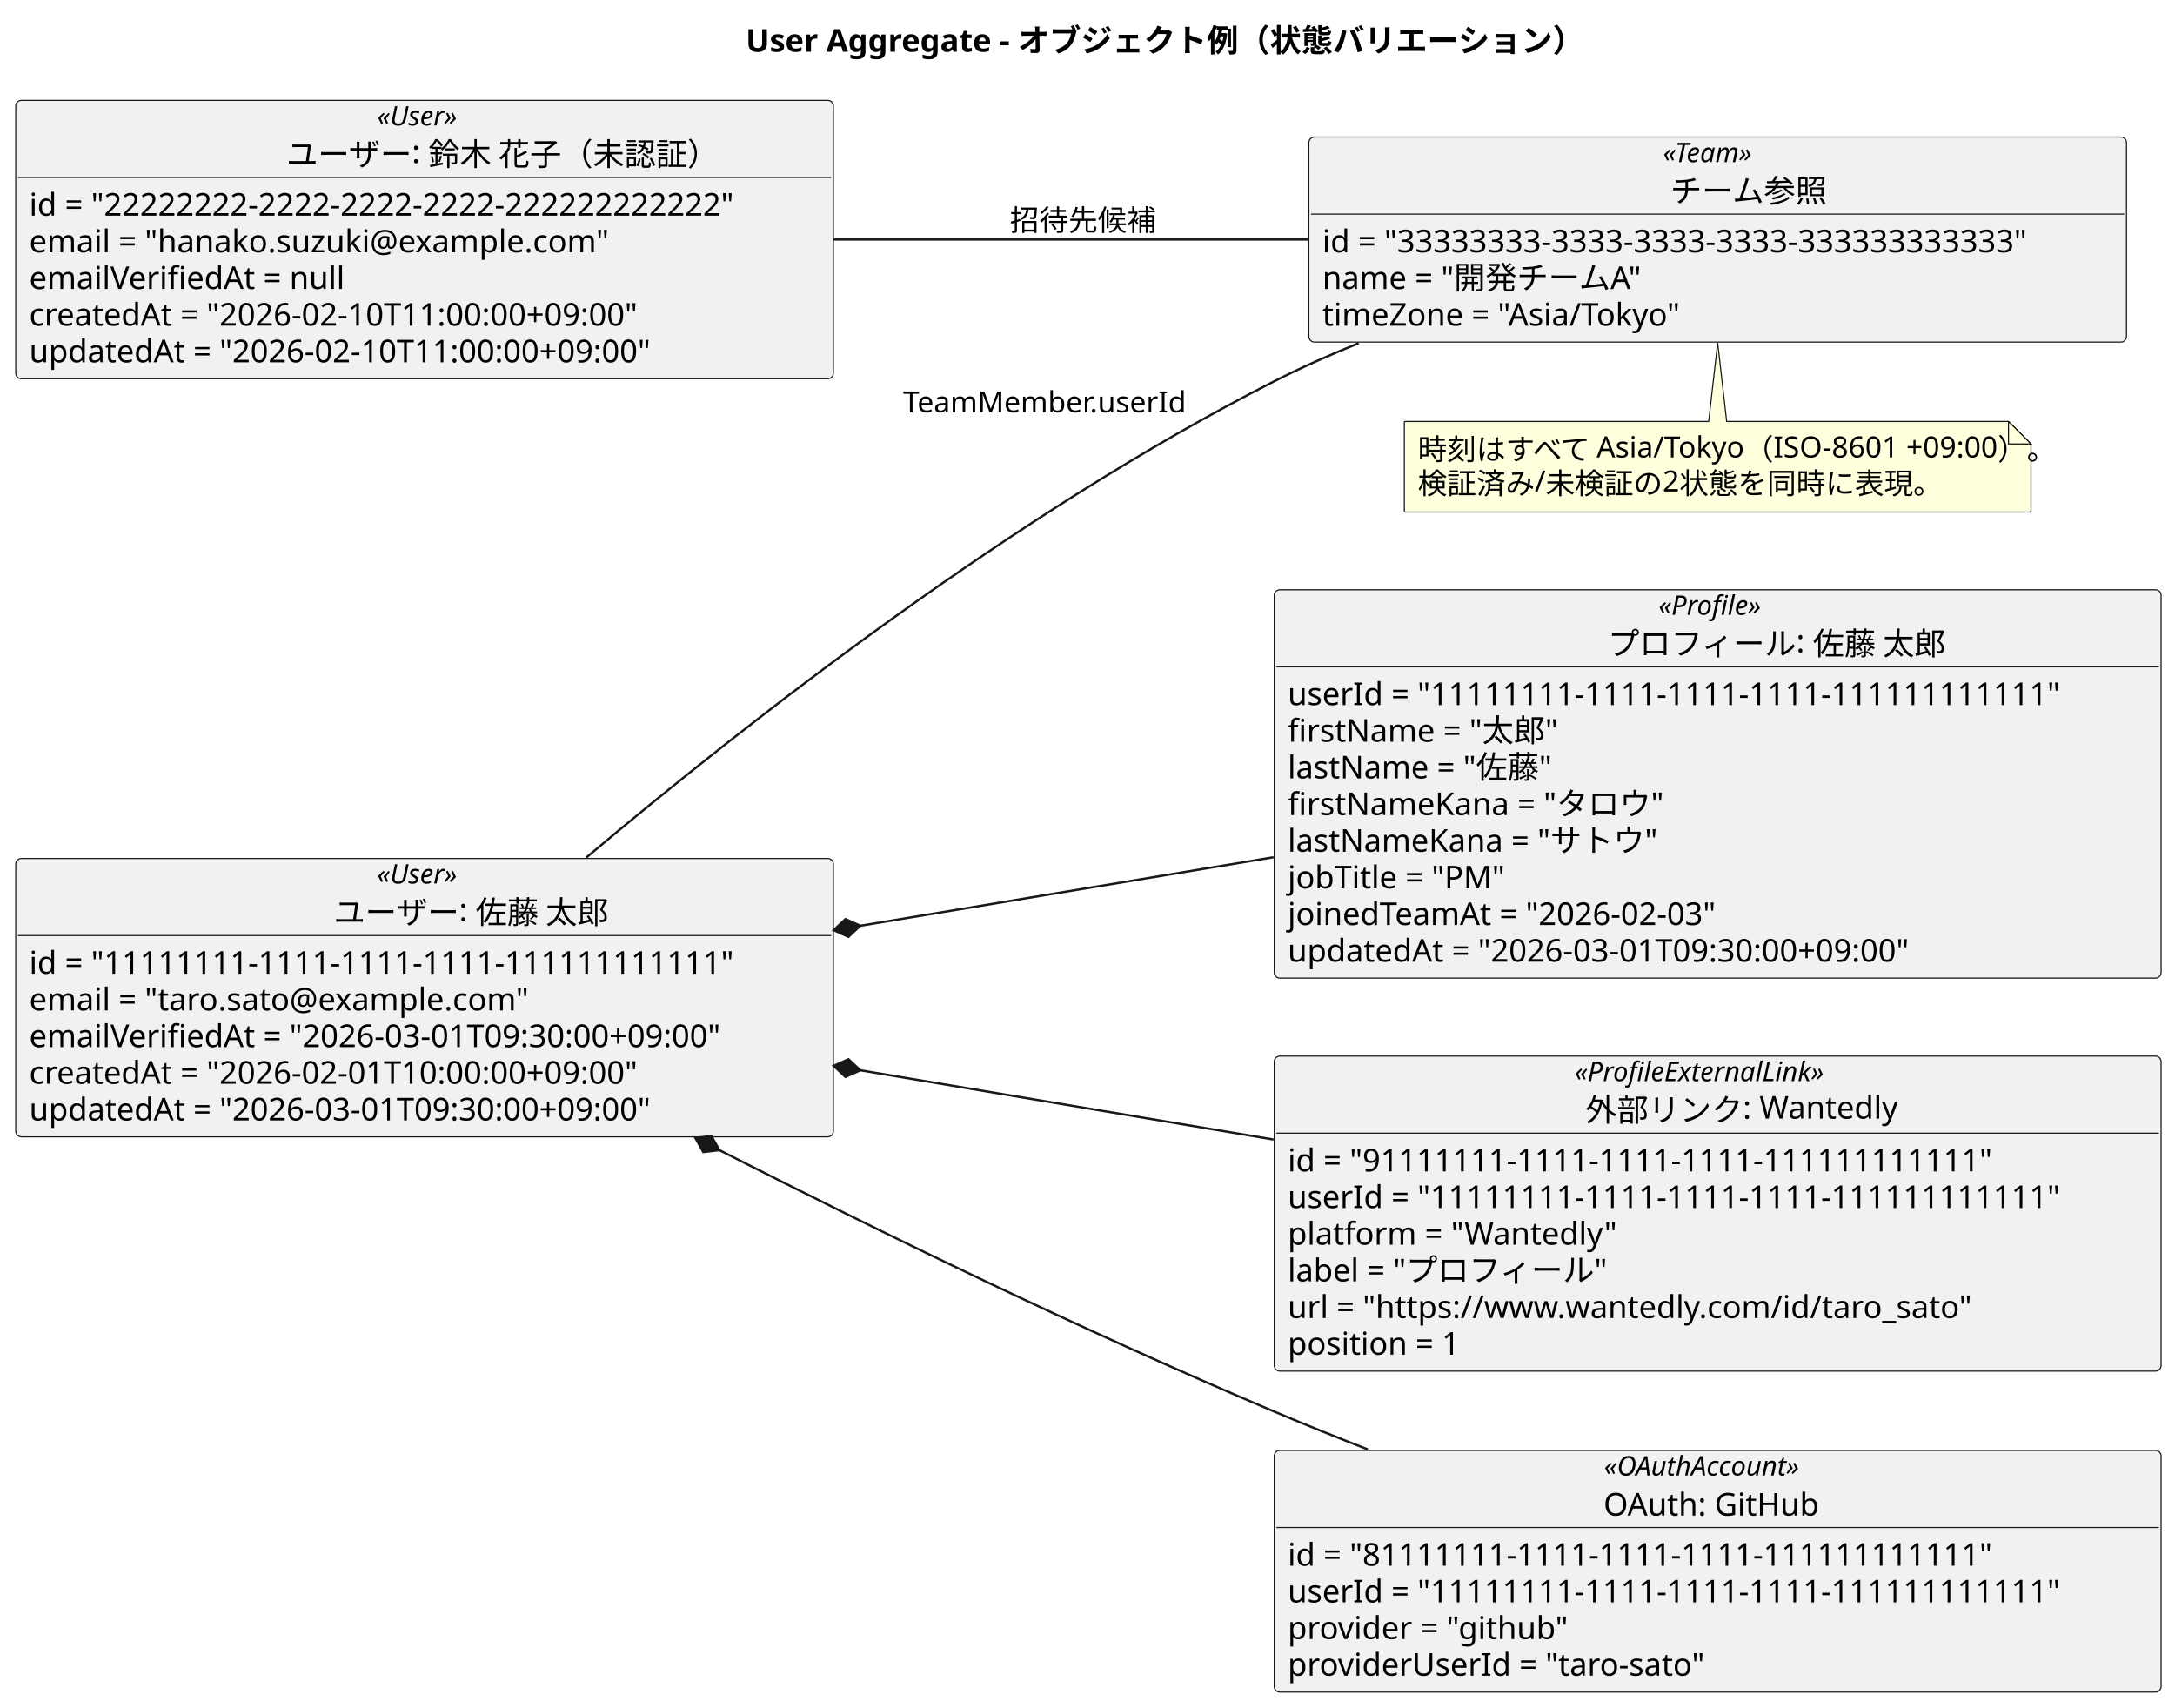
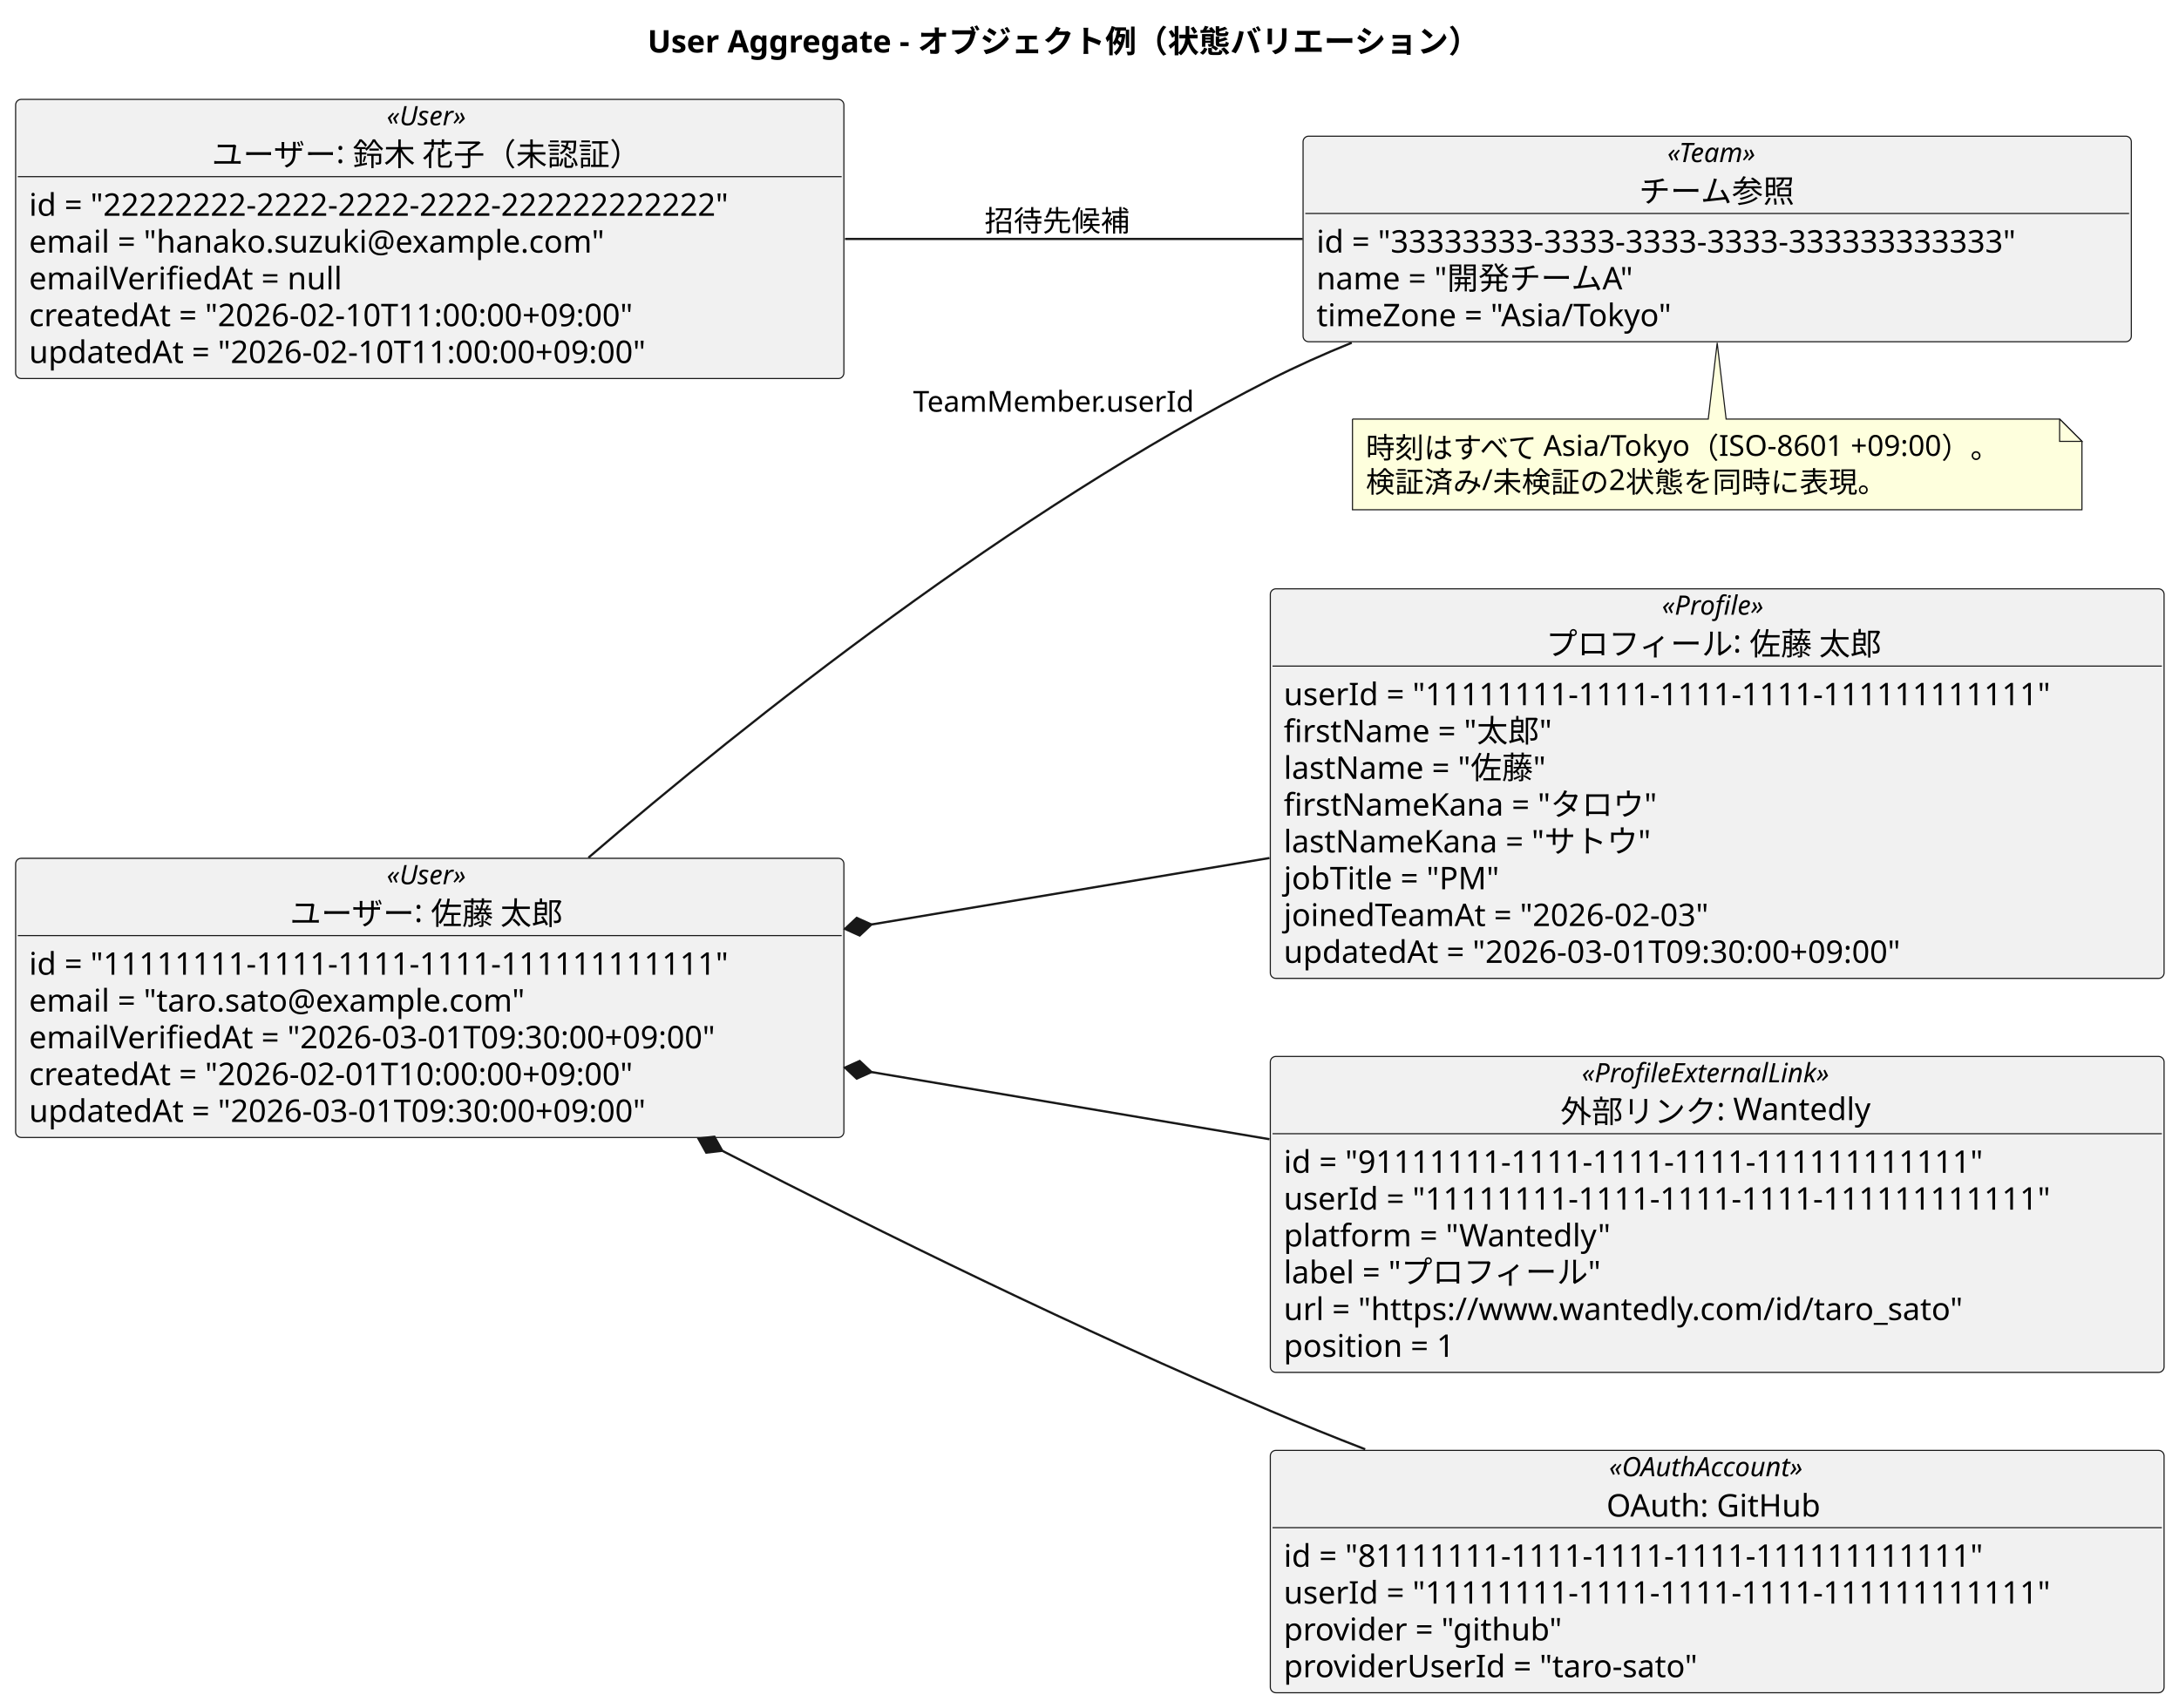
- <svg xmlns="http://www.w3.org/2000/svg" contentStyleType="text/css" data-diagram-type="CLASS" height="759px" preserveAspectRatio="none" style="width:967px;height:759px;background:#FFFFFF;" version="1.1" viewBox="0 0 967 759" width="967px" zoomAndPan="magnify">
+ <svg xmlns="http://www.w3.org/2000/svg" contentStyleType="text/css" data-diagram-type="CLASS" height="765px" preserveAspectRatio="none" style="width:976px;height:765px;background:#FFFFFF;" version="1.1" viewBox="0 0 976 765" width="976px" zoomAndPan="magnify">
  <defs />
  <g>
    <g class="title" data-source-line="1">
-       <text fill="#000000" font-family="sans-serif" font-size="14" font-weight="bold" lengthAdjust="spacing" textLength="290.691" x="331.564" y="22.995">User Aggregate - オブジェクト例（状態バリエーション）</text>
+       <text fill="#000000" font-family="sans-serif" font-size="14" font-weight="bold" lengthAdjust="spacing" textLength="382.266" x="290.027" y="23.535">User Aggregate - オブジェクト例（状態バリエーション）</text>
    </g>
    <g class="entity" data-qualified-name="user_verified" data-source-line="7" id="ent0002">
-       <rect fill="#F1F1F1" height="123.75" rx="2.5" ry="2.5" style="stroke:#181818;stroke-width:0.5;" width="363.524" x="7" y="381.627" />
-       <text fill="#000000" font-family="sans-serif" font-size="12" font-style="italic" lengthAdjust="spacing" textLength="42.164" x="167.68" y="392.766">«User»</text>
-       <text fill="#000000" font-family="sans-serif" font-size="14" lengthAdjust="spacing" textLength="80.828" x="148.348" y="410.591">ユーザー: 佐藤 太郎</text>
-       <line style="stroke:#181818;stroke-width:0.5;" x1="8" x2="369.524" y1="415.893" y2="415.893" />
-       <text fill="#000000" font-family="sans-serif" font-size="14" lengthAdjust="spacing" textLength="351.524" x="13" y="432.888">id = "11111111-1111-1111-1111-111111111111"</text>
-       <text fill="#000000" font-family="sans-serif" font-size="14" lengthAdjust="spacing" textLength="243.742" x="13" y="449.185">email = "taro.sato@example.com"</text>
-       <text fill="#000000" font-family="sans-serif" font-size="14" lengthAdjust="spacing" textLength="346.206" x="13" y="465.481">emailVerifiedAt = "2026-03-01T09:30:00+09:00"</text>
-       <text fill="#000000" font-family="sans-serif" font-size="14" lengthAdjust="spacing" textLength="307.077" x="13" y="481.778">createdAt = "2026-02-01T10:00:00+09:00"</text>
-       <text fill="#000000" font-family="sans-serif" font-size="14" lengthAdjust="spacing" textLength="311.657" x="13" y="498.075">updatedAt = "2026-03-01T09:30:00+09:00"</text>
+       <rect fill="#F1F1F1" height="125.062" rx="2.5" ry="2.5" style="stroke:#181818;stroke-width:0.5;" width="370.989" x="7" y="384.519" />
+       <text fill="#000000" font-family="sans-serif" font-size="12" font-style="italic" lengthAdjust="spacing" textLength="38.602" x="173.194" y="396.121">«User»</text>
+       <text fill="#000000" font-family="sans-serif" font-size="14" lengthAdjust="spacing" textLength="125.289" x="129.85" y="414.188">ユーザー: 佐藤 太郎</text>
+       <line style="stroke:#181818;stroke-width:0.5;" x1="8" x2="376.989" y1="419.141" y2="419.141" />
+       <text fill="#000000" font-family="sans-serif" font-size="14" lengthAdjust="spacing" textLength="358.989" x="13" y="436.676">id = "11111111-1111-1111-1111-111111111111"</text>
+       <text fill="#000000" font-family="sans-serif" font-size="14" lengthAdjust="spacing" textLength="230.706" x="13" y="453.164">email = "taro.sato@example.com"</text>
+       <text fill="#000000" font-family="sans-serif" font-size="14" lengthAdjust="spacing" textLength="343.39" x="13" y="469.652">emailVerifiedAt = "2026-03-01T09:30:00+09:00"</text>
+       <text fill="#000000" font-family="sans-serif" font-size="14" lengthAdjust="spacing" textLength="304.438" x="13" y="486.141">createdAt = "2026-02-01T10:00:00+09:00"</text>
+       <text fill="#000000" font-family="sans-serif" font-size="14" lengthAdjust="spacing" textLength="310.051" x="13" y="502.629">updatedAt = "2026-03-01T09:30:00+09:00"</text>
    </g>
    <g class="entity" data-qualified-name="profile_taro" data-source-line="15" id="ent0003">
-       <rect fill="#F1F1F1" height="172.641" rx="2.5" ry="2.5" style="stroke:#181818;stroke-width:0.5;" width="394.3" x="566.52" y="262.177" />
-       <text fill="#000000" font-family="sans-serif" font-size="12" font-style="italic" lengthAdjust="spacing" textLength="52.6" x="737.37" y="273.316">«Profile»</text>
-       <text fill="#000000" font-family="sans-serif" font-size="14" lengthAdjust="spacing" textLength="97.631" x="714.855" y="291.141">プロフィール: 佐藤 太郎</text>
-       <line style="stroke:#181818;stroke-width:0.5;" x1="567.52" x2="959.82" y1="296.443" y2="296.443" />
-       <text fill="#000000" font-family="sans-serif" font-size="14" lengthAdjust="spacing" textLength="382.3" x="572.52" y="313.438">userId = "11111111-1111-1111-1111-111111111111"</text>
-       <text fill="#000000" font-family="sans-serif" font-size="14" lengthAdjust="spacing" textLength="118.973" x="572.52" y="329.735">firstName = "太郎"</text>
-       <text fill="#000000" font-family="sans-serif" font-size="14" lengthAdjust="spacing" textLength="116.867" x="572.52" y="346.031">lastName = "佐藤"</text>
-       <text fill="#000000" font-family="sans-serif" font-size="14" lengthAdjust="spacing" textLength="162.586" x="572.52" y="362.328">firstNameKana = "タロウ"</text>
-       <text fill="#000000" font-family="sans-serif" font-size="14" lengthAdjust="spacing" textLength="160.481" x="572.52" y="378.625">lastNameKana = "サトウ"</text>
-       <text fill="#000000" font-family="sans-serif" font-size="14" lengthAdjust="spacing" textLength="105.807" x="572.52" y="394.922">jobTitle = "PM"</text>
-       <text fill="#000000" font-family="sans-serif" font-size="14" lengthAdjust="spacing" textLength="212.037" x="572.52" y="411.219">joinedTeamAt = "2026-02-03"</text>
-       <text fill="#000000" font-family="sans-serif" font-size="14" lengthAdjust="spacing" textLength="311.657" x="572.52" y="427.516">updatedAt = "2026-03-01T09:30:00+09:00"</text>
+       <rect fill="#F1F1F1" height="174.527" rx="2.5" ry="2.5" style="stroke:#181818;stroke-width:0.5;" width="400.329" x="568.99" y="263.789" />
+       <text fill="#000000" font-family="sans-serif" font-size="12" font-style="italic" lengthAdjust="spacing" textLength="49.523" x="744.393" y="275.391">«Profile»</text>
+       <text fill="#000000" font-family="sans-serif" font-size="14" lengthAdjust="spacing" textLength="153.289" x="692.51" y="293.457">プロフィール: 佐藤 太郎</text>
+       <line style="stroke:#181818;stroke-width:0.5;" x1="569.99" x2="968.319" y1="298.411" y2="298.411" />
+       <text fill="#000000" font-family="sans-serif" font-size="14" lengthAdjust="spacing" textLength="388.329" x="574.99" y="315.946">userId = "11111111-1111-1111-1111-111111111111"</text>
+       <text fill="#000000" font-family="sans-serif" font-size="14" lengthAdjust="spacing" textLength="124.688" x="574.99" y="332.434">firstName = "太郎"</text>
+       <text fill="#000000" font-family="sans-serif" font-size="14" lengthAdjust="spacing" textLength="121.543" x="574.99" y="348.922">lastName = "佐藤"</text>
+       <text fill="#000000" font-family="sans-serif" font-size="14" lengthAdjust="spacing" textLength="171.978" x="574.99" y="365.411">firstNameKana = "タロウ"</text>
+       <text fill="#000000" font-family="sans-serif" font-size="14" lengthAdjust="spacing" textLength="168.834" x="574.99" y="381.899">lastNameKana = "サトウ"</text>
+       <text fill="#000000" font-family="sans-serif" font-size="14" lengthAdjust="spacing" textLength="101.897" x="574.99" y="398.387">jobTitle = "PM"</text>
+       <text fill="#000000" font-family="sans-serif" font-size="14" lengthAdjust="spacing" textLength="212.023" x="574.99" y="414.875">joinedTeamAt = "2026-02-03"</text>
+       <text fill="#000000" font-family="sans-serif" font-size="14" lengthAdjust="spacing" textLength="310.051" x="574.99" y="431.364">updatedAt = "2026-03-01T09:30:00+09:00"</text>
    </g>
    <g class="entity" data-qualified-name="ext_wantedly" data-source-line="26" id="ent0004">
-       <rect fill="#F1F1F1" height="140.047" rx="2.5" ry="2.5" style="stroke:#181818;stroke-width:0.5;" width="394.3" x="566.52" y="469.477" />
-       <text fill="#000000" font-family="sans-serif" font-size="12" font-style="italic" lengthAdjust="spacing" textLength="127.172" x="700.084" y="480.616">«ProfileExternalLink»</text>
-       <text fill="#000000" font-family="sans-serif" font-size="14" lengthAdjust="spacing" textLength="117.633" x="704.854" y="498.441">外部リンク: Wantedly</text>
-       <line style="stroke:#181818;stroke-width:0.5;" x1="567.52" x2="959.82" y1="503.743" y2="503.743" />
-       <text fill="#000000" font-family="sans-serif" font-size="14" lengthAdjust="spacing" textLength="351.524" x="572.52" y="520.738">id = "91111111-1111-1111-1111-111111111111"</text>
-       <text fill="#000000" font-family="sans-serif" font-size="14" lengthAdjust="spacing" textLength="382.3" x="572.52" y="537.035">userId = "11111111-1111-1111-1111-111111111111"</text>
-       <text fill="#000000" font-family="sans-serif" font-size="14" lengthAdjust="spacing" textLength="159.701" x="572.52" y="553.331">platform = "Wantedly"</text>
-       <text fill="#000000" font-family="sans-serif" font-size="14" lengthAdjust="spacing" textLength="117.776" x="572.52" y="569.628">label = "プロフィール"</text>
-       <text fill="#000000" font-family="sans-serif" font-size="14" lengthAdjust="spacing" textLength="326.956" x="572.52" y="585.925">url = "https://www.wantedly.com/id/taro_sato"</text>
-       <text fill="#000000" font-family="sans-serif" font-size="14" lengthAdjust="spacing" textLength="84.991" x="572.52" y="602.222">position = 1</text>
+       <rect fill="#F1F1F1" height="141.551" rx="2.5" ry="2.5" style="stroke:#181818;stroke-width:0.5;" width="400.329" x="568.99" y="473.279" />
+       <text fill="#000000" font-family="sans-serif" font-size="12" font-style="italic" lengthAdjust="spacing" textLength="121.342" x="708.484" y="484.881">«ProfileExternalLink»</text>
+       <text fill="#000000" font-family="sans-serif" font-size="14" lengthAdjust="spacing" textLength="140.465" x="698.922" y="502.947">外部リンク: Wantedly</text>
+       <line style="stroke:#181818;stroke-width:0.5;" x1="569.99" x2="968.319" y1="507.901" y2="507.901" />
+       <text fill="#000000" font-family="sans-serif" font-size="14" lengthAdjust="spacing" textLength="358.989" x="574.99" y="525.436">id = "91111111-1111-1111-1111-111111111111"</text>
+       <text fill="#000000" font-family="sans-serif" font-size="14" lengthAdjust="spacing" textLength="388.329" x="574.99" y="541.924">userId = "11111111-1111-1111-1111-111111111111"</text>
+       <text fill="#000000" font-family="sans-serif" font-size="14" lengthAdjust="spacing" textLength="150.425" x="574.99" y="558.412">platform = "Wantedly"</text>
+       <text fill="#000000" font-family="sans-serif" font-size="14" lengthAdjust="spacing" textLength="146.884" x="574.99" y="574.901">label = "プロフィール"</text>
+       <text fill="#000000" font-family="sans-serif" font-size="14" lengthAdjust="spacing" textLength="324.153" x="574.99" y="591.389">url = "https://www.wantedly.com/id/taro_sato"</text>
+       <text fill="#000000" font-family="sans-serif" font-size="14" lengthAdjust="spacing" textLength="84.007" x="574.99" y="607.877">position = 1</text>
    </g>
    <g class="entity" data-qualified-name="oauth_github" data-source-line="35" id="ent0005">
-       <rect fill="#F1F1F1" height="107.453" rx="2.5" ry="2.5" style="stroke:#181818;stroke-width:0.5;" width="394.3" x="566.52" y="644.777" />
-       <text fill="#000000" font-family="sans-serif" font-size="12" font-style="italic" lengthAdjust="spacing" textLength="101.045" x="713.147" y="655.916">«OAuthAccount»</text>
-       <text fill="#000000" font-family="sans-serif" font-size="14" lengthAdjust="spacing" textLength="101.514" x="712.913" y="673.741">OAuth: GitHub</text>
-       <line style="stroke:#181818;stroke-width:0.5;" x1="567.52" x2="959.82" y1="679.043" y2="679.043" />
-       <text fill="#000000" font-family="sans-serif" font-size="14" lengthAdjust="spacing" textLength="351.524" x="572.52" y="696.038">id = "81111111-1111-1111-1111-111111111111"</text>
-       <text fill="#000000" font-family="sans-serif" font-size="14" lengthAdjust="spacing" textLength="382.3" x="572.52" y="712.335">userId = "11111111-1111-1111-1111-111111111111"</text>
-       <text fill="#000000" font-family="sans-serif" font-size="14" lengthAdjust="spacing" textLength="137.047" x="572.52" y="728.631">provider = "github"</text>
-       <text fill="#000000" font-family="sans-serif" font-size="14" lengthAdjust="spacing" textLength="200.443" x="572.52" y="744.928">providerUserId = "taro-sato"</text>
+       <rect fill="#F1F1F1" height="108.574" rx="2.5" ry="2.5" style="stroke:#181818;stroke-width:0.5;" width="400.329" x="568.99" y="649.769" />
+       <text fill="#000000" font-family="sans-serif" font-size="12" font-style="italic" lengthAdjust="spacing" textLength="96.885" x="720.712" y="661.371">«OAuthAccount»</text>
+       <text fill="#000000" font-family="sans-serif" font-size="14" lengthAdjust="spacing" textLength="99.196" x="719.556" y="679.438">OAuth: GitHub</text>
+       <line style="stroke:#181818;stroke-width:0.5;" x1="569.99" x2="968.319" y1="684.391" y2="684.391" />
+       <text fill="#000000" font-family="sans-serif" font-size="14" lengthAdjust="spacing" textLength="358.989" x="574.99" y="701.926">id = "81111111-1111-1111-1111-111111111111"</text>
+       <text fill="#000000" font-family="sans-serif" font-size="14" lengthAdjust="spacing" textLength="388.329" x="574.99" y="718.414">userId = "11111111-1111-1111-1111-111111111111"</text>
+       <text fill="#000000" font-family="sans-serif" font-size="14" lengthAdjust="spacing" textLength="131.421" x="574.99" y="734.902">provider = "github"</text>
+       <text fill="#000000" font-family="sans-serif" font-size="14" lengthAdjust="spacing" textLength="194.53" x="574.99" y="751.391">providerUserId = "taro-sato"</text>
    </g>
    <g class="entity" data-qualified-name="user_unverified" data-source-line="42" id="ent0006">
-       <rect fill="#F1F1F1" height="123.75" rx="2.5" ry="2.5" style="stroke:#181818;stroke-width:0.5;" width="363.524" x="7" y="44.627" />
-       <text fill="#000000" font-family="sans-serif" font-size="12" font-style="italic" lengthAdjust="spacing" textLength="42.164" x="167.68" y="55.766">«User»</text>
-       <text fill="#000000" font-family="sans-serif" font-size="14" lengthAdjust="spacing" textLength="122.835" x="127.345" y="73.591">ユーザー: 鈴木 花子（未認証）</text>
-       <line style="stroke:#181818;stroke-width:0.5;" x1="8" x2="369.524" y1="78.893" y2="78.893" />
-       <text fill="#000000" font-family="sans-serif" font-size="14" lengthAdjust="spacing" textLength="351.524" x="13" y="95.888">id = "22222222-2222-2222-2222-222222222222"</text>
-       <text fill="#000000" font-family="sans-serif" font-size="14" lengthAdjust="spacing" textLength="281.388" x="13" y="112.185">email = "hanako.suzuki@example.com"</text>
-       <text fill="#000000" font-family="sans-serif" font-size="14" lengthAdjust="spacing" textLength="153.986" x="13" y="128.481">emailVerifiedAt = null</text>
-       <text fill="#000000" font-family="sans-serif" font-size="14" lengthAdjust="spacing" textLength="307.077" x="13" y="144.778">createdAt = "2026-02-10T11:00:00+09:00"</text>
-       <text fill="#000000" font-family="sans-serif" font-size="14" lengthAdjust="spacing" textLength="311.657" x="13" y="161.075">updatedAt = "2026-02-10T11:00:00+09:00"</text>
+       <rect fill="#F1F1F1" height="125.062" rx="2.5" ry="2.5" style="stroke:#181818;stroke-width:0.5;" width="370.989" x="7" y="44.52" />
+       <text fill="#000000" font-family="sans-serif" font-size="12" font-style="italic" lengthAdjust="spacing" textLength="38.602" x="173.194" y="56.121">«User»</text>
+       <text fill="#000000" font-family="sans-serif" font-size="14" lengthAdjust="spacing" textLength="195.289" x="94.85" y="74.188">ユーザー: 鈴木 花子（未認証）</text>
+       <line style="stroke:#181818;stroke-width:0.5;" x1="8" x2="376.989" y1="79.141" y2="79.141" />
+       <text fill="#000000" font-family="sans-serif" font-size="14" lengthAdjust="spacing" textLength="358.989" x="13" y="96.676">id = "22222222-2222-2222-2222-222222222222"</text>
+       <text fill="#000000" font-family="sans-serif" font-size="14" lengthAdjust="spacing" textLength="269.097" x="13" y="113.164">email = "hanako.suzuki@example.com"</text>
+       <text fill="#000000" font-family="sans-serif" font-size="14" lengthAdjust="spacing" textLength="149.584" x="13" y="129.652">emailVerifiedAt = null</text>
+       <text fill="#000000" font-family="sans-serif" font-size="14" lengthAdjust="spacing" textLength="304.438" x="13" y="146.141">createdAt = "2026-02-10T11:00:00+09:00"</text>
+       <text fill="#000000" font-family="sans-serif" font-size="14" lengthAdjust="spacing" textLength="310.051" x="13" y="162.629">updatedAt = "2026-02-10T11:00:00+09:00"</text>
    </g>
    <g class="entity" data-qualified-name="team_ref" data-source-line="50" id="ent0007">
-       <rect fill="#F1F1F1" height="91.156" rx="2.5" ry="2.5" style="stroke:#181818;stroke-width:0.5;" width="363.524" x="581.91" y="60.927" />
-       <text fill="#000000" font-family="sans-serif" font-size="12" font-style="italic" lengthAdjust="spacing" textLength="48.568" x="739.388" y="72.066">«Team»</text>
-       <text fill="#000000" font-family="sans-serif" font-size="14" lengthAdjust="spacing" textLength="42.007" x="742.669" y="89.891">チーム参照</text>
-       <line style="stroke:#181818;stroke-width:0.5;" x1="582.91" x2="944.434" y1="95.193" y2="95.193" />
-       <text fill="#000000" font-family="sans-serif" font-size="14" lengthAdjust="spacing" textLength="351.524" x="587.91" y="112.188">id = "33333333-3333-3333-3333-333333333333"</text>
-       <text fill="#000000" font-family="sans-serif" font-size="14" lengthAdjust="spacing" textLength="124.797" x="587.91" y="128.485">name = "開発チームA"</text>
-       <text fill="#000000" font-family="sans-serif" font-size="14" lengthAdjust="spacing" textLength="176.914" x="587.91" y="144.781">timeZone = "Asia/Tokyo"</text>
+       <rect fill="#F1F1F1" height="92.086" rx="2.5" ry="2.5" style="stroke:#181818;stroke-width:0.5;" width="370.989" x="583.66" y="61.01" />
+       <text fill="#000000" font-family="sans-serif" font-size="12" font-style="italic" lengthAdjust="spacing" textLength="44.678" x="746.816" y="72.611">«Team»</text>
+       <text fill="#000000" font-family="sans-serif" font-size="14" lengthAdjust="spacing" textLength="70" x="734.155" y="90.677">チーム参照</text>
+       <line style="stroke:#181818;stroke-width:0.5;" x1="584.66" x2="953.649" y1="95.631" y2="95.631" />
+       <text fill="#000000" font-family="sans-serif" font-size="14" lengthAdjust="spacing" textLength="358.989" x="589.66" y="113.166">id = "33333333-3333-3333-3333-333333333333"</text>
+       <text fill="#000000" font-family="sans-serif" font-size="14" lengthAdjust="spacing" textLength="147.397" x="589.66" y="129.654">name = "開発チームA"</text>
+       <text fill="#000000" font-family="sans-serif" font-size="14" lengthAdjust="spacing" textLength="171.616" x="589.66" y="146.142">timeZone = "Asia/Tokyo"</text>
    </g>
    <g class="entity" data-qualified-name="GMN13" data-source-line="64" id="ent0014">
-       <path d="M624.36,187.367 L624.36,227.633 A0,0 0 0 0 624.36,227.633 L902.98,227.633 A0,0 0 0 0 902.98,227.633 L902.98,197.367 L892.98,187.367 L767.67,187.367 L763.67,152.397 L759.67,187.367 L624.36,187.367 A0,0 0 0 0 624.36,187.367" fill="#FEFFDD" style="stroke:#181818;stroke-width:0.5;" />
-       <path d="M892.98,187.367 L892.98,197.367 L902.98,197.367 L892.98,187.367" fill="#FEFFDD" style="stroke:#181818;stroke-width:0.5;" />
-       <text fill="#000000" font-family="sans-serif" font-size="13" lengthAdjust="spacing" textLength="257.62" x="630.36" y="204.434">時刻はすべて Asia/Tokyo（ISO-8601 +09:00）。</text>
-       <text fill="#000000" font-family="sans-serif" font-size="13" lengthAdjust="spacing" textLength="145.273" x="630.36" y="219.567">検証済み/未検証の2状態を同時に表現。</text>
+       <path d="M605.79,187.739 L605.79,228.361 A0,0 0 0 0 605.79,228.361 L932.525,228.361 A0,0 0 0 0 932.525,228.361 L932.525,197.739 L922.525,187.739 L773.15,187.739 L769.15,153.579 L765.15,187.739 L605.79,187.739 A0,0 0 0 0 605.79,187.739" fill="#FEFFDD" style="stroke:#181818;stroke-width:0.5;" />
+       <path d="M922.525,187.739 L922.525,197.739 L932.525,197.739 L922.525,187.739" fill="#FEFFDD" style="stroke:#181818;stroke-width:0.5;" />
+       <text fill="#000000" font-family="sans-serif" font-size="13" lengthAdjust="spacing" textLength="305.735" x="611.79" y="205.308">時刻はすべて Asia/Tokyo（ISO-8601 +09:00）。</text>
+       <text fill="#000000" font-family="sans-serif" font-size="13" lengthAdjust="spacing" textLength="236.038" x="611.79" y="220.618">検証済み/未検証の2状態を同時に表現。</text>
    </g>
    <g class="link" data-entity-1="ent0002" data-entity-2="ent0003" data-link-type="composition" data-source-line="56" id="lnk8">
-       <path codeLine="56" d="M382.478,411.543 C444.698,401.223 502.81,391.587 566.21,381.077" fill="none" id="user_verified-backto-profile_taro" style="stroke:#181818;stroke-width:1;" />
-       <polygon fill="#181818" points="370.64,413.507,377.214,416.471,382.478,411.543,375.905,408.579,370.64,413.507" style="stroke:#181818;stroke-width:1;" />
+       <path codeLine="56" d="M390.316,414.172 C451.016,404.032 506.89,394.7 568.62,384.389" fill="none" id="user_verified-backto-profile_taro" style="stroke:#181818;stroke-width:1;" />
+       <polygon fill="#181818" points="378.48,416.149,385.057,419.106,390.316,414.172,383.739,411.216,378.48,416.149" style="stroke:#181818;stroke-width:1;" />
    </g>
    <g class="link" data-entity-1="ent0002" data-entity-2="ent0004" data-link-type="composition" data-source-line="57" id="lnk9">
-       <path codeLine="57" d="M382.475,475.791 C444.695,486.221 502.81,495.957 566.21,506.577" fill="none" id="user_verified-backto-ext_wantedly" style="stroke:#181818;stroke-width:1;" />
-       <polygon fill="#181818" points="370.64,473.807,375.896,478.744,382.475,475.791,377.219,470.854,370.64,473.807" style="stroke:#181818;stroke-width:1;" />
+       <path codeLine="57" d="M390.313,480.276 C451.013,490.516 506.89,499.95 568.62,510.37" fill="none" id="user_verified-backto-ext_wantedly" style="stroke:#181818;stroke-width:1;" />
+       <polygon fill="#181818" points="378.48,478.279,383.731,483.222,390.313,480.276,385.062,475.333,378.48,478.279" style="stroke:#181818;stroke-width:1;" />
    </g>
    <g class="link" data-entity-1="ent0002" data-entity-2="ent0005" data-link-type="composition" data-source-line="58" id="lnk10">
-       <path codeLine="58" d="M319.836,511.306 C393.186,548.606 478.89,590.367 566.52,627.497 C579.95,633.187 594,638.837 608.15,644.337" fill="none" id="user_verified-backto-oauth_github" style="stroke:#181818;stroke-width:1;" />
-       <polygon fill="#181818" points="309.14,505.867,312.675,512.152,319.836,511.306,316.301,505.021,309.14,505.867" style="stroke:#181818;stroke-width:1;" />
+       <path codeLine="58" d="M323.505,515.552 C396.525,553.052 481.72,594.919 568.99,632.049 C582.69,637.88 597.04,643.669 611.49,649.279" fill="none" id="user_verified-backto-oauth_github" style="stroke:#181818;stroke-width:1;" />
+       <polygon fill="#181818" points="312.83,510.07,316.34,516.369,323.505,515.552,319.995,509.252,312.83,510.07" style="stroke:#181818;stroke-width:1;" />
    </g>
    <g class="link" data-entity-1="ent0002" data-entity-2="ent0007" data-link-type="association" data-source-line="60" id="lnk11">
-       <path codeLine="60" d="M260.63,381.237 C333.18,320.177 451.32,227.987 566.52,169.497 C578.48,163.427 591.15,157.787 604.06,152.567" fill="none" id="user_verified-team_ref" style="stroke:#181818;stroke-width:1;" />
-       <text fill="#000000" font-family="sans-serif" font-size="13" lengthAdjust="spacing" textLength="134.615" x="401.52" y="183.314">TeamMember.userId</text>
+       <path codeLine="60" d="M263.58,384.219 C335.68,322.37 453.49,228.869 568.99,170.049 C580.62,164.13 592.92,158.63 605.47,153.54" fill="none" id="user_verified-team_ref" style="stroke:#181818;stroke-width:1;" />
+       <text fill="#000000" font-family="sans-serif" font-size="13" lengthAdjust="spacing" textLength="129.397" x="408.99" y="184.458">TeamMember.userId</text>
    </g>
    <g class="link" data-entity-1="ent0006" data-entity-2="ent0007" data-link-type="association" data-source-line="61" id="lnk12">
-       <path codeLine="61" d="M370.64,106.497 C438.03,106.497 514.47,106.497 581.85,106.497" fill="none" id="user_unverified-team_ref" style="stroke:#181818;stroke-width:1;" />
-       <text fill="#000000" font-family="sans-serif" font-size="13" lengthAdjust="spacing" textLength="39.006" x="449.02" y="102.564">招待先候補</text>
+       <path codeLine="61" d="M378.48,107.049 C444.11,107.049 517.92,107.049 583.51,107.049" fill="none" id="user_unverified-team_ref" style="stroke:#181818;stroke-width:1;" />
+       <text fill="#000000" font-family="sans-serif" font-size="13" lengthAdjust="spacing" textLength="65" x="440.99" y="103.618">招待先候補</text>
    </g>
  </g>
</svg>
